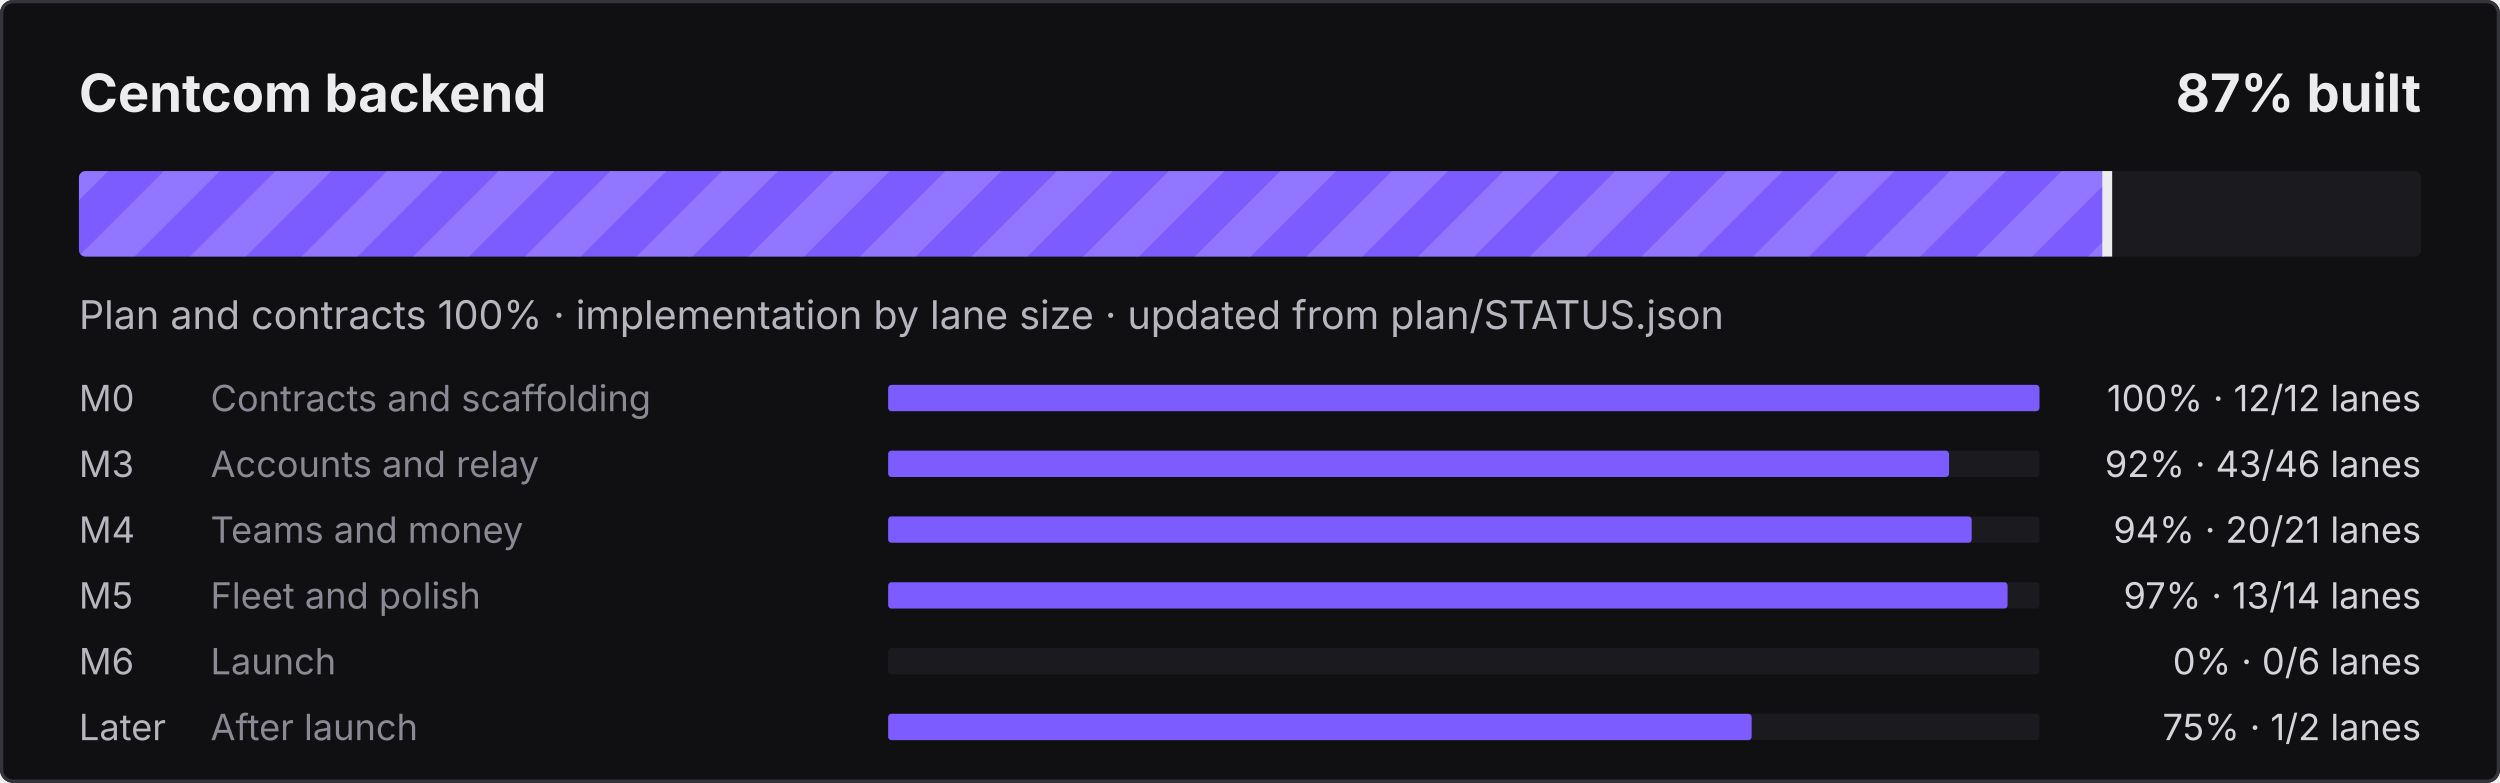
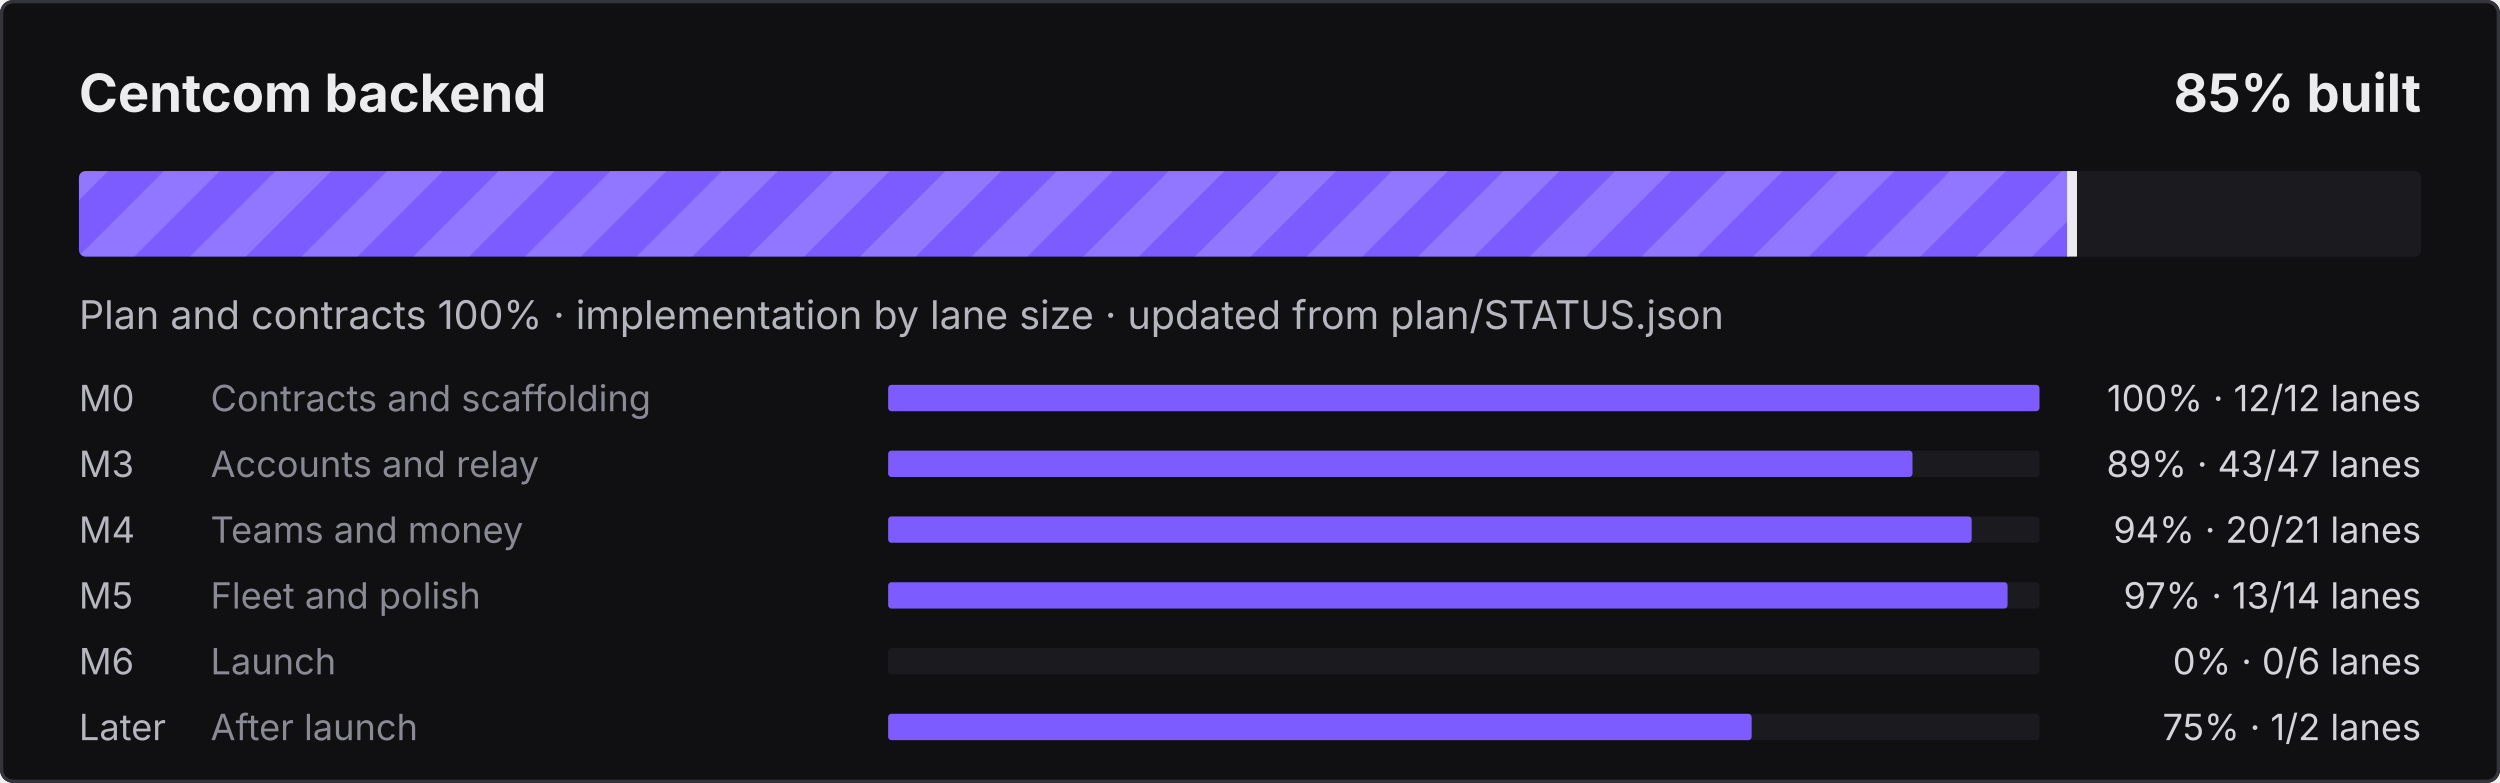
- <svg xmlns="http://www.w3.org/2000/svg" width="760" height="238" viewBox="0 0 760 238" role="img" aria-label="Centcom backend: 87% built">
+ <svg xmlns="http://www.w3.org/2000/svg" width="760" height="238" viewBox="0 0 760 238" role="img" aria-label="Centcom backend: 85% built">
  <defs>
    <pattern id="s" width="24" height="24" patternUnits="userSpaceOnUse" patternTransform="rotate(45)">
      <rect width="12" height="24" fill="#fff" fill-opacity=".16" />
    </pattern>
    <clipPath id="c">
      <rect x="24" y="52" width="712" height="26" rx="2" />
    </clipPath>
  </defs>
  <style>@keyframes mv{to{transform:translateX(24px)}}
.st{animation:mv .9s linear infinite}text{font-family:ui-sans-serif,system-ui,-apple-system,"Segoe UI",sans-serif}
@media (prefers-reduced-motion:reduce){.st{animation:none}}</style>
  <rect width="760" height="238" rx="4" fill="#101012" />
  <rect x=".5" y=".5" width="759" height="237" rx="3.5" fill="none" stroke="#34343B" />
  <text x="24" y="34" fill="#ECECEF" font-size="16" font-weight="700">Centcom backend</text>
-   <text x="736" y="34" fill="#ECECEF" font-size="16" font-weight="700" text-anchor="end">87% built</text>
+   <text x="736" y="34" fill="#ECECEF" font-size="16" font-weight="700" text-anchor="end">85% built</text>
  <rect x="24" y="52" width="712" height="26" rx="2" fill="#1B1B1F" />
  <clipPath id="cf">
-     <rect x="24" y="52" width="617.1" height="26" rx="2" />
+     <rect x="24" y="52" width="606.4" height="26" rx="2" />
  </clipPath>
  <g clip-path="url(#cf)">
-     <rect x="24" y="52" width="617.1" height="26" fill="#7C5CFF" />
-     <rect x="0" y="52" width="665.1" height="26" fill="url(#s)" class="st" />
+     <rect x="24" y="52" width="606.4" height="26" fill="#7C5CFF" />
+     <rect x="0" y="52" width="654.4" height="26" fill="url(#s)" class="st" />
  </g>
-   <rect x="639.1" y="52" width="3" height="26" fill="#ECECEF" />
+   <rect x="628.4" y="52" width="3" height="26" fill="#ECECEF" />
  <text x="24" y="100" fill="#B6B6BE" font-size="12">Plan and contracts 100% · implementation by lane size · updated from plan/STATUS.json</text>
  <text x="24" y="125" fill="#B6B6BE" font-size="11">M0</text>
  <text x="64" y="125" fill="#8A8A94" font-size="11">Contracts and scaffolding</text>
  <rect x="270" y="117" width="350" height="8" rx="1" fill="#1B1B1F" />
  <rect x="270" y="117" width="350.0" height="8" rx="1" fill="#7C5CFF" />
  <text x="736" y="125" fill="#D4D4DA" font-size="11" text-anchor="end">100% · 12/12 lanes</text>
  <text x="24" y="145" fill="#B6B6BE" font-size="11">M3</text>
  <text x="64" y="145" fill="#8A8A94" font-size="11">Accounts and relay</text>
  <rect x="270" y="137" width="350" height="8" rx="1" fill="#1B1B1F" />
-   <rect x="270" y="137" width="322.5" height="8" rx="1" fill="#7C5CFF" />
-   <text x="736" y="145" fill="#D4D4DA" font-size="11" text-anchor="end">92% · 43/46 lanes</text>
+   <rect x="270" y="137" width="311.4" height="8" rx="1" fill="#7C5CFF" />
+   <text x="736" y="145" fill="#D4D4DA" font-size="11" text-anchor="end">89% · 43/47 lanes</text>
  <text x="24" y="165" fill="#B6B6BE" font-size="11">M4</text>
  <text x="64" y="165" fill="#8A8A94" font-size="11">Teams and money</text>
  <rect x="270" y="157" width="350" height="8" rx="1" fill="#1B1B1F" />
  <rect x="270" y="157" width="329.4" height="8" rx="1" fill="#7C5CFF" />
  <text x="736" y="165" fill="#D4D4DA" font-size="11" text-anchor="end">94% · 20/21 lanes</text>
  <text x="24" y="185" fill="#B6B6BE" font-size="11">M5</text>
  <text x="64" y="185" fill="#8A8A94" font-size="11">Fleet and polish</text>
  <rect x="270" y="177" width="350" height="8" rx="1" fill="#1B1B1F" />
  <rect x="270" y="177" width="340.3" height="8" rx="1" fill="#7C5CFF" />
  <text x="736" y="185" fill="#D4D4DA" font-size="11" text-anchor="end">97% · 13/14 lanes</text>
  <text x="24" y="205" fill="#B6B6BE" font-size="11">M6</text>
  <text x="64" y="205" fill="#8A8A94" font-size="11">Launch</text>
  <rect x="270" y="197" width="350" height="8" rx="1" fill="#1B1B1F" />
  <text x="736" y="205" fill="#D4D4DA" font-size="11" text-anchor="end">0% · 0/6 lanes</text>
  <text x="24" y="225" fill="#B6B6BE" font-size="11">Later</text>
  <text x="64" y="225" fill="#8A8A94" font-size="11">After launch</text>
  <rect x="270" y="217" width="350" height="8" rx="1" fill="#1B1B1F" />
  <rect x="270" y="217" width="262.5" height="8" rx="1" fill="#7C5CFF" />
  <text x="736" y="225" fill="#D4D4DA" font-size="11" text-anchor="end">75% · 1/2 lanes</text>
</svg>
